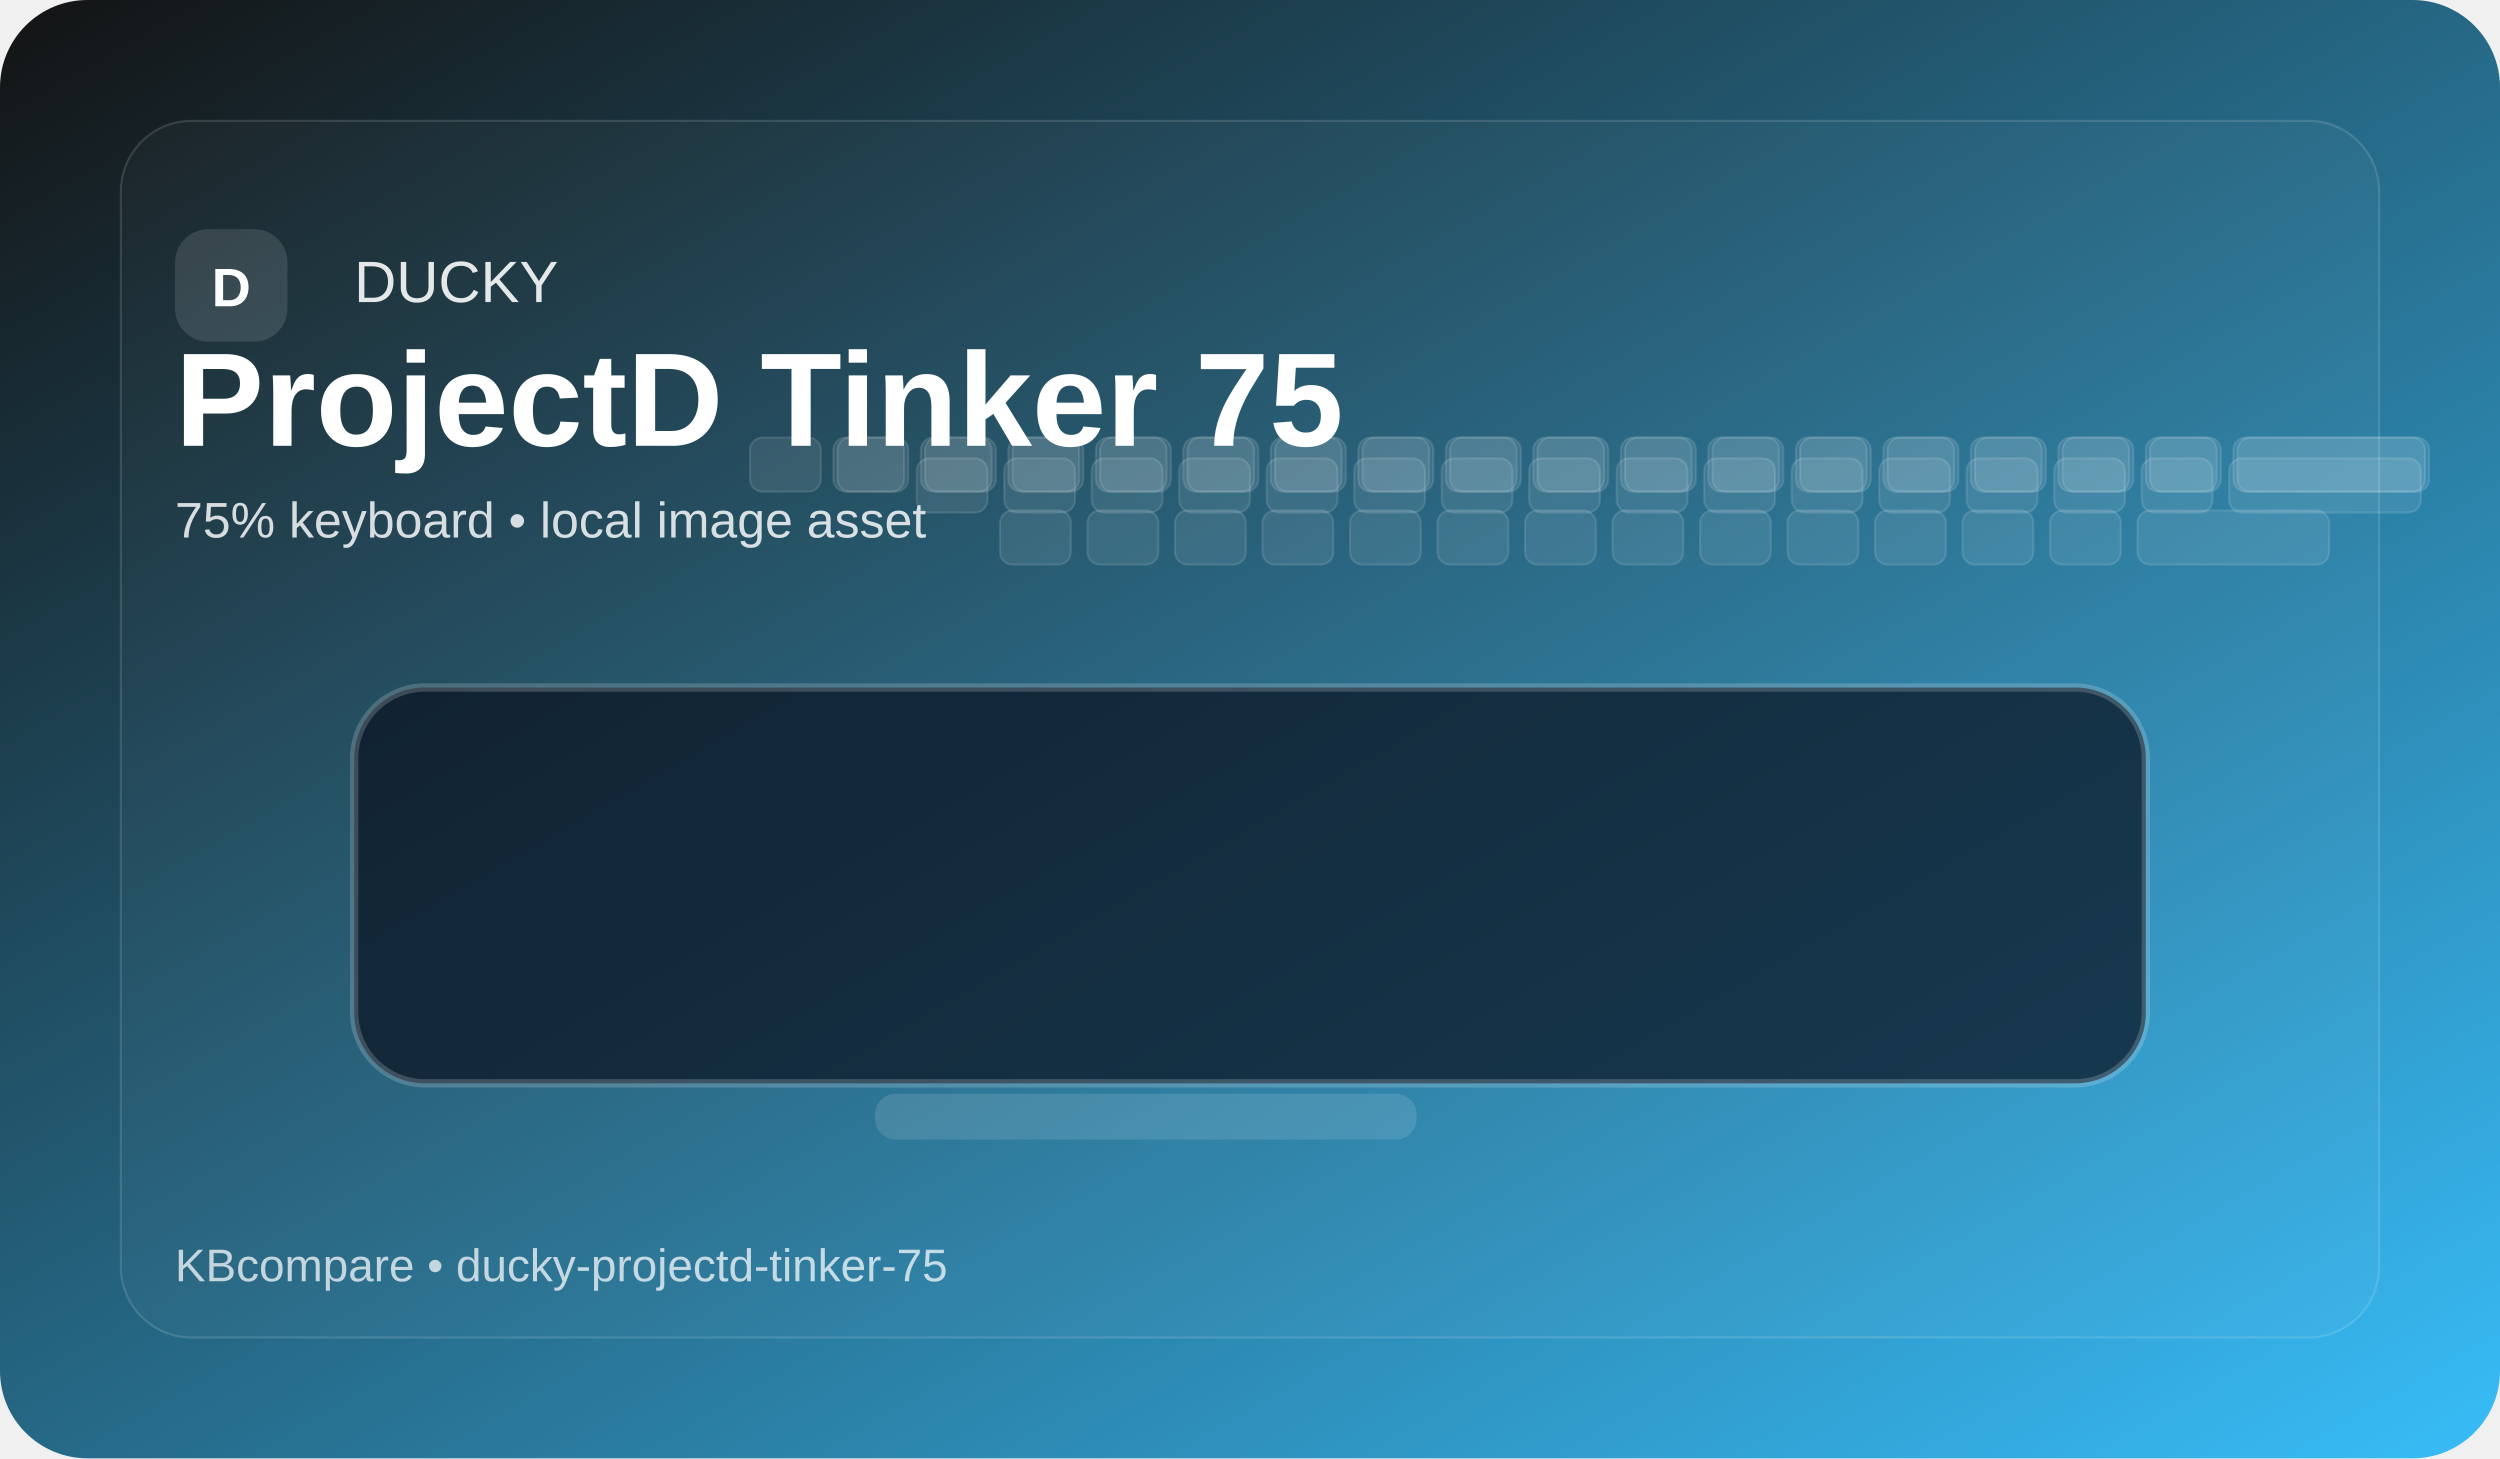
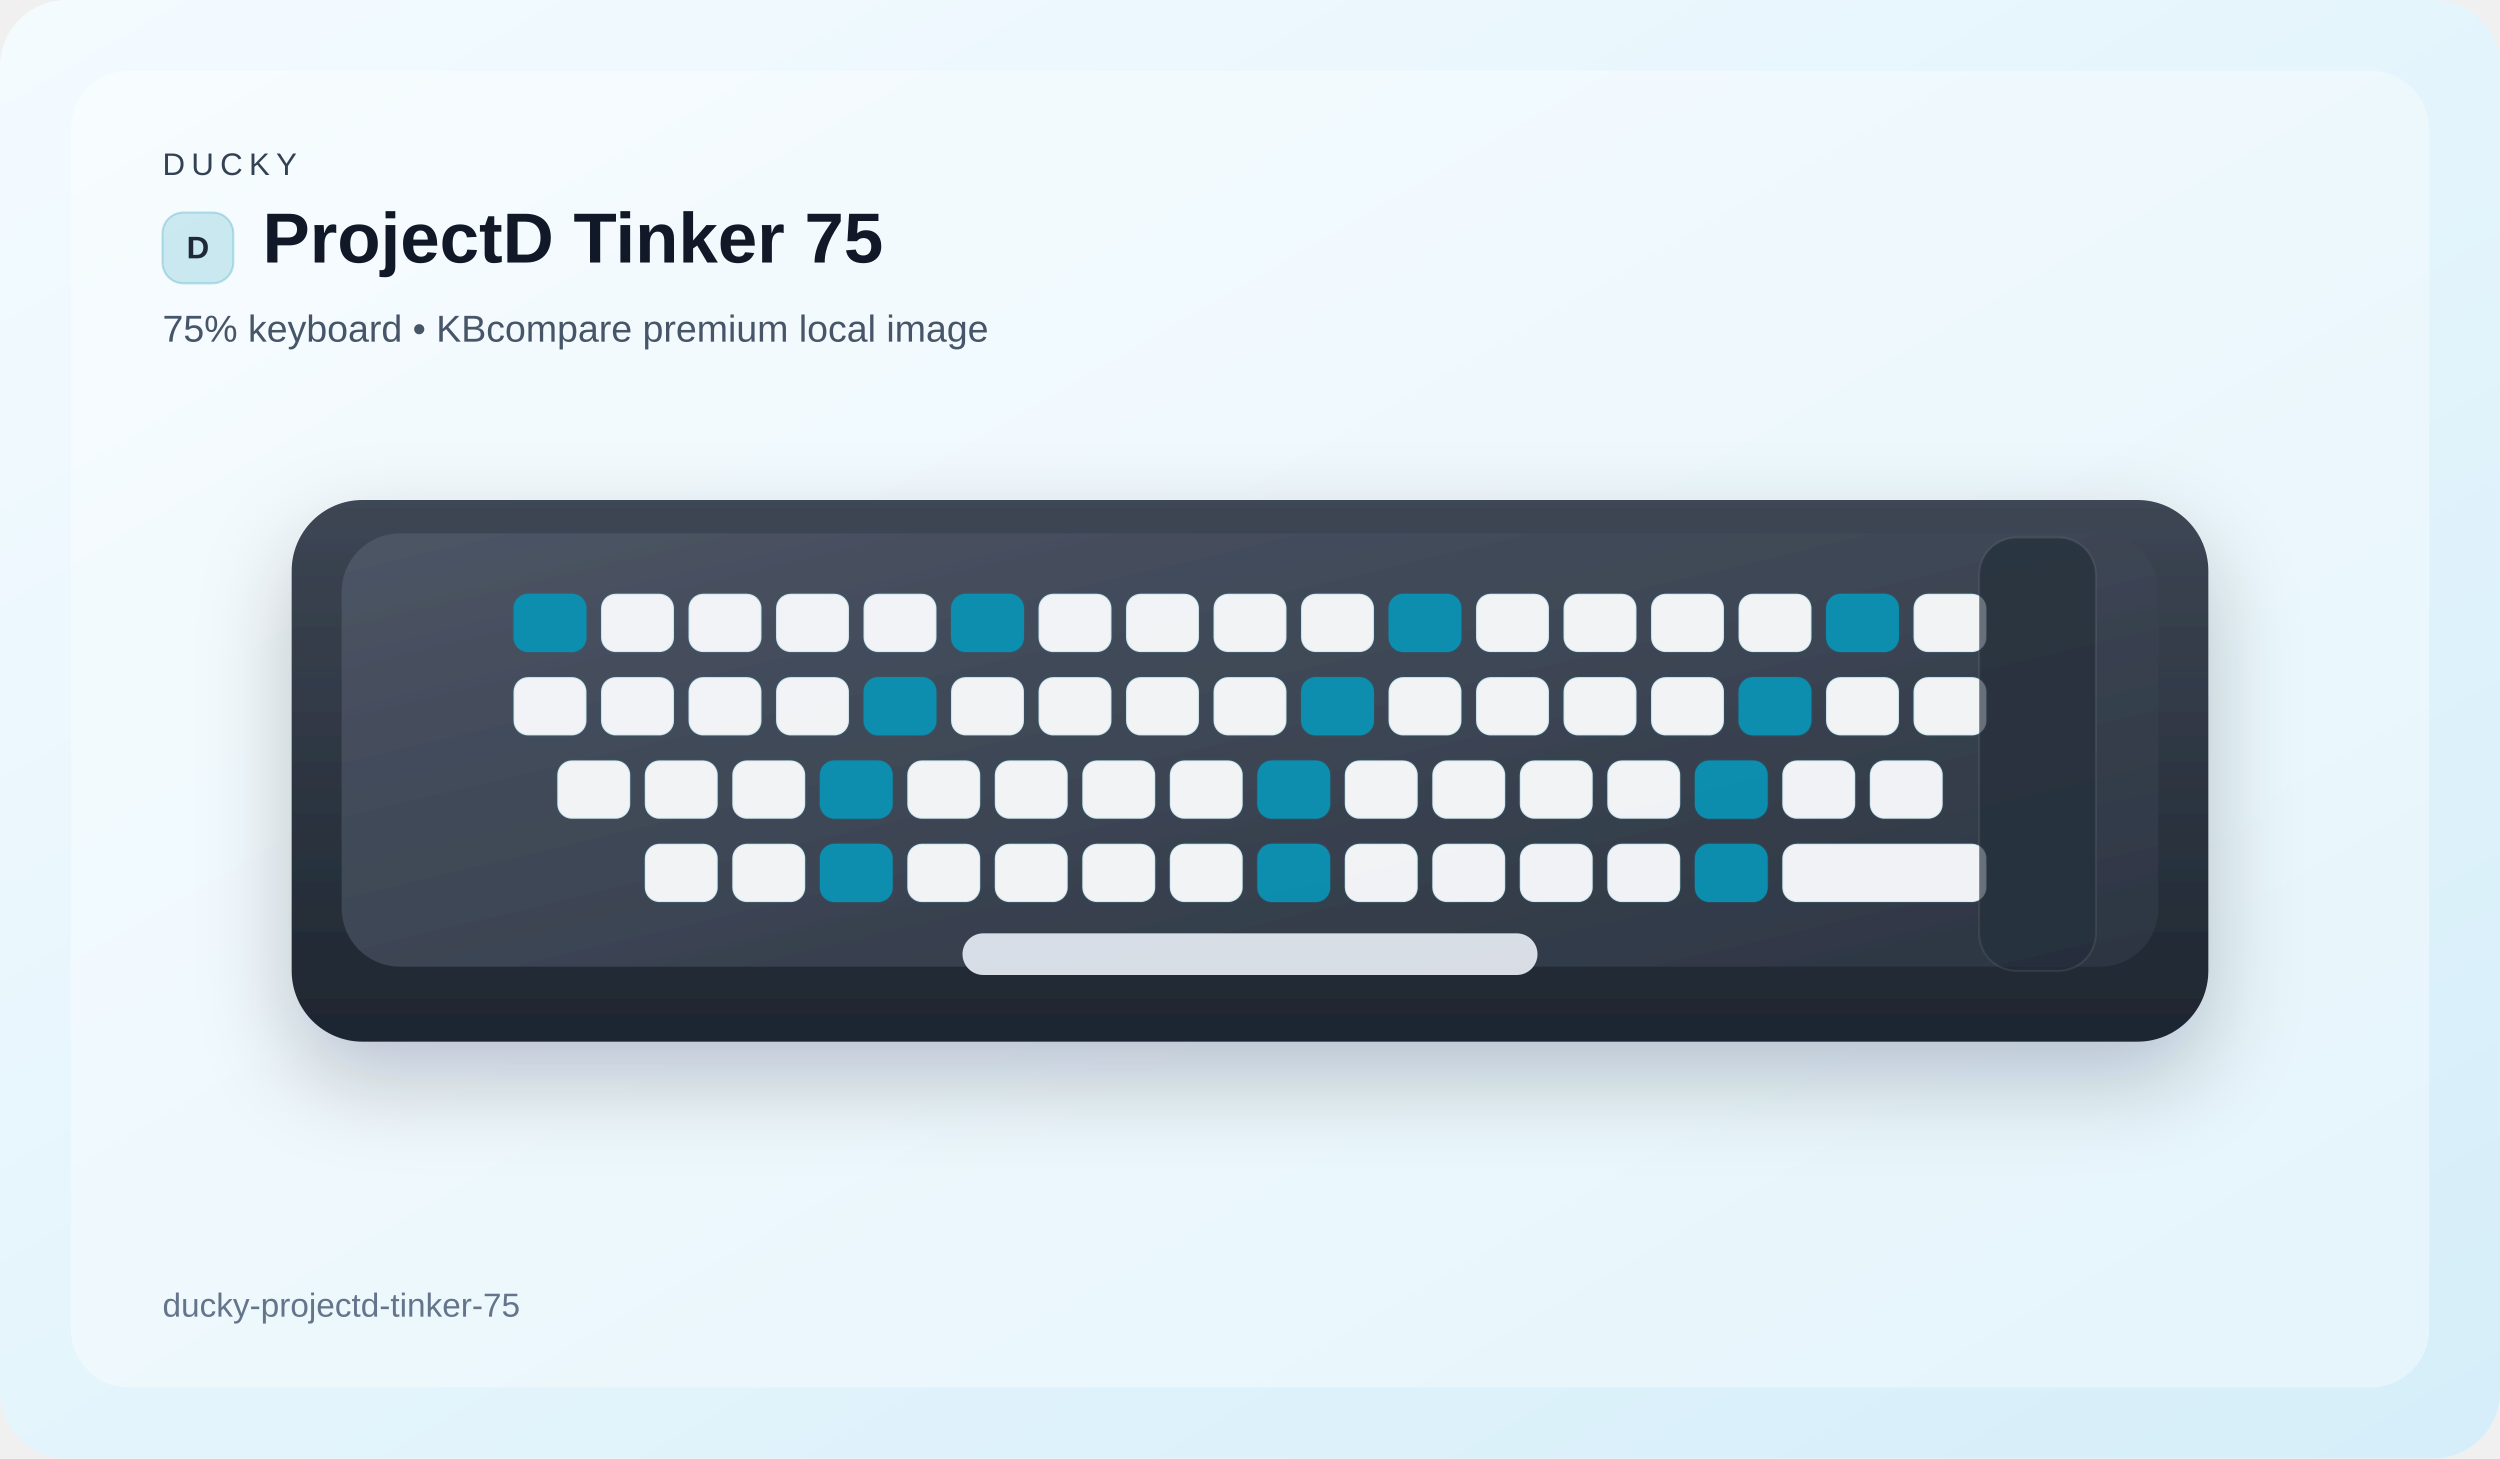
<svg xmlns="http://www.w3.org/2000/svg" width="1200" height="700" viewBox="0 0 1200 700">
  <defs>
-     <linearGradient id="g" x1="0" y1="0" x2="1" y2="1">
-       <stop offset="0%" stop-color="#131313" />
-       <stop offset="100%" stop-color="#38bdf8" />
+     <linearGradient id="bg" x1="0" y1="0" x2="1" y2="1">
+       <stop offset="0%" stop-color="#f4fbff" />
+       <stop offset="100%" stop-color="#d5eef9" />
    </linearGradient>
+     <linearGradient id="body" x1="0" y1="0" x2="0" y2="1">
+       <stop offset="0%" stop-color="#3d4654" />
+       <stop offset="100%" stop-color="#1e2630" />
+     </linearGradient>
+     <linearGradient id="plate" x1="0" y1="0" x2="1" y2="1">
+       <stop offset="0%" stop-color="#4c5565" />
+       <stop offset="100%" stop-color="#2c3542" />
+     </linearGradient>
+     <filter id="shadow" x="-20%" y="-20%" width="140%" height="160%">
+       <feDropShadow dx="0" dy="18" stdDeviation="22" flood-color="#0b1120" flood-opacity="0.22" />
+     </filter>
  </defs>
-   <rect width="1200" height="700" rx="42" fill="url(#g)" />
-   <rect x="58" y="58" width="1084" height="584" rx="34" fill="rgba(255,255,255,0.03)" stroke="rgba(255,255,255,0.14)" />
-   <rect x="84" y="110" width="54" height="54" rx="16" fill="white" fill-opacity="0.12" />
-   <text x="111" y="147" text-anchor="middle" font-size="26" font-family="Arial, sans-serif" font-weight="700" fill="white">D</text>
-   <text x="170" y="145" font-size="28" font-family="Arial, sans-serif" fill="white" opacity="0.88">DUCKY</text>
-   <text x="84" y="214" font-size="64" font-family="Arial, sans-serif" font-weight="700" fill="white">ProjectD Tinker 75</text>
-   <text x="84" y="258" font-size="24" font-family="Arial, sans-serif" fill="white" opacity="0.82">75% keyboard • local image asset</text>
-   <rect x="170" y="330" width="860" height="190" rx="34" fill="#0b1220" fill-opacity="0.72" stroke="rgba(255,255,255,0.18)" stroke-width="4" />
-   <rect x="360" y="210" width="34" height="26" rx="6" fill="white" fill-opacity="0.09" stroke="white" stroke-opacity="0.12" />
-   <rect x="402" y="210" width="34" height="26" rx="6" fill="white" fill-opacity="0.09" stroke="white" stroke-opacity="0.12" />
-   <rect x="444" y="210" width="34" height="26" rx="6" fill="white" fill-opacity="0.09" stroke="white" stroke-opacity="0.12" />
-   <rect x="486" y="210" width="34" height="26" rx="6" fill="white" fill-opacity="0.09" stroke="white" stroke-opacity="0.12" />
-   <rect x="528" y="210" width="34" height="26" rx="6" fill="white" fill-opacity="0.09" stroke="white" stroke-opacity="0.12" />
-   <rect x="570" y="210" width="34" height="26" rx="6" fill="white" fill-opacity="0.09" stroke="white" stroke-opacity="0.12" />
-   <rect x="612" y="210" width="34" height="26" rx="6" fill="white" fill-opacity="0.09" stroke="white" stroke-opacity="0.12" />
-   <rect x="654" y="210" width="34" height="26" rx="6" fill="white" fill-opacity="0.09" stroke="white" stroke-opacity="0.12" />
-   <rect x="696" y="210" width="34" height="26" rx="6" fill="white" fill-opacity="0.09" stroke="white" stroke-opacity="0.12" />
-   <rect x="738" y="210" width="34" height="26" rx="6" fill="white" fill-opacity="0.09" stroke="white" stroke-opacity="0.12" />
-   <rect x="780" y="210" width="34" height="26" rx="6" fill="white" fill-opacity="0.09" stroke="white" stroke-opacity="0.12" />
-   <rect x="822" y="210" width="34" height="26" rx="6" fill="white" fill-opacity="0.09" stroke="white" stroke-opacity="0.12" />
-   <rect x="864" y="210" width="34" height="26" rx="6" fill="white" fill-opacity="0.09" stroke="white" stroke-opacity="0.12" />
-   <rect x="906" y="210" width="34" height="26" rx="6" fill="white" fill-opacity="0.09" stroke="white" stroke-opacity="0.12" />
-   <rect x="948" y="210" width="34" height="26" rx="6" fill="white" fill-opacity="0.09" stroke="white" stroke-opacity="0.12" />
-   <rect x="990" y="210" width="34" height="26" rx="6" fill="white" fill-opacity="0.09" stroke="white" stroke-opacity="0.12" />
-   <rect x="1032" y="210" width="34" height="26" rx="6" fill="white" fill-opacity="0.09" stroke="white" stroke-opacity="0.12" />
-   <rect x="1074" y="210" width="92" height="26" rx="6" fill="white" fill-opacity="0.09" stroke="white" stroke-opacity="0.12" />
-   <rect x="400" y="210" width="34" height="26" rx="6" fill="white" fill-opacity="0.09" stroke="white" stroke-opacity="0.12" />
-   <rect x="442" y="210" width="34" height="26" rx="6" fill="white" fill-opacity="0.09" stroke="white" stroke-opacity="0.12" />
-   <rect x="484" y="210" width="34" height="26" rx="6" fill="white" fill-opacity="0.09" stroke="white" stroke-opacity="0.12" />
-   <rect x="526" y="210" width="34" height="26" rx="6" fill="white" fill-opacity="0.09" stroke="white" stroke-opacity="0.12" />
-   <rect x="568" y="210" width="34" height="26" rx="6" fill="white" fill-opacity="0.09" stroke="white" stroke-opacity="0.12" />
-   <rect x="610" y="210" width="34" height="26" rx="6" fill="white" fill-opacity="0.09" stroke="white" stroke-opacity="0.12" />
-   <rect x="652" y="210" width="34" height="26" rx="6" fill="white" fill-opacity="0.09" stroke="white" stroke-opacity="0.12" />
-   <rect x="694" y="210" width="34" height="26" rx="6" fill="white" fill-opacity="0.09" stroke="white" stroke-opacity="0.12" />
-   <rect x="736" y="210" width="34" height="26" rx="6" fill="white" fill-opacity="0.09" stroke="white" stroke-opacity="0.12" />
-   <rect x="778" y="210" width="34" height="26" rx="6" fill="white" fill-opacity="0.09" stroke="white" stroke-opacity="0.12" />
-   <rect x="820" y="210" width="34" height="26" rx="6" fill="white" fill-opacity="0.09" stroke="white" stroke-opacity="0.12" />
-   <rect x="862" y="210" width="34" height="26" rx="6" fill="white" fill-opacity="0.09" stroke="white" stroke-opacity="0.12" />
-   <rect x="904" y="210" width="34" height="26" rx="6" fill="white" fill-opacity="0.09" stroke="white" stroke-opacity="0.12" />
-   <rect x="946" y="210" width="34" height="26" rx="6" fill="white" fill-opacity="0.09" stroke="white" stroke-opacity="0.12" />
-   <rect x="988" y="210" width="34" height="26" rx="6" fill="white" fill-opacity="0.09" stroke="white" stroke-opacity="0.12" />
-   <rect x="1030" y="210" width="34" height="26" rx="6" fill="white" fill-opacity="0.09" stroke="white" stroke-opacity="0.12" />
-   <rect x="1072" y="210" width="92" height="26" rx="6" fill="white" fill-opacity="0.09" stroke="white" stroke-opacity="0.12" />
-   <rect x="440" y="220" width="34" height="26" rx="6" fill="white" fill-opacity="0.09" stroke="white" stroke-opacity="0.12" />
-   <rect x="482" y="220" width="34" height="26" rx="6" fill="white" fill-opacity="0.09" stroke="white" stroke-opacity="0.12" />
-   <rect x="524" y="220" width="34" height="26" rx="6" fill="white" fill-opacity="0.09" stroke="white" stroke-opacity="0.12" />
-   <rect x="566" y="220" width="34" height="26" rx="6" fill="white" fill-opacity="0.09" stroke="white" stroke-opacity="0.12" />
-   <rect x="608" y="220" width="34" height="26" rx="6" fill="white" fill-opacity="0.09" stroke="white" stroke-opacity="0.12" />
-   <rect x="650" y="220" width="34" height="26" rx="6" fill="white" fill-opacity="0.09" stroke="white" stroke-opacity="0.12" />
-   <rect x="692" y="220" width="34" height="26" rx="6" fill="white" fill-opacity="0.09" stroke="white" stroke-opacity="0.12" />
-   <rect x="734" y="220" width="34" height="26" rx="6" fill="white" fill-opacity="0.09" stroke="white" stroke-opacity="0.12" />
-   <rect x="776" y="220" width="34" height="26" rx="6" fill="white" fill-opacity="0.09" stroke="white" stroke-opacity="0.12" />
-   <rect x="818" y="220" width="34" height="26" rx="6" fill="white" fill-opacity="0.09" stroke="white" stroke-opacity="0.12" />
-   <rect x="860" y="220" width="34" height="26" rx="6" fill="white" fill-opacity="0.09" stroke="white" stroke-opacity="0.12" />
-   <rect x="902" y="220" width="34" height="26" rx="6" fill="white" fill-opacity="0.09" stroke="white" stroke-opacity="0.12" />
-   <rect x="944" y="220" width="34" height="26" rx="6" fill="white" fill-opacity="0.09" stroke="white" stroke-opacity="0.12" />
-   <rect x="986" y="220" width="34" height="26" rx="6" fill="white" fill-opacity="0.09" stroke="white" stroke-opacity="0.12" />
-   <rect x="1028" y="220" width="34" height="26" rx="6" fill="white" fill-opacity="0.09" stroke="white" stroke-opacity="0.12" />
-   <rect x="1070" y="220" width="92" height="26" rx="6" fill="white" fill-opacity="0.09" stroke="white" stroke-opacity="0.12" />
-   <rect x="480" y="245" width="34" height="26" rx="6" fill="white" fill-opacity="0.09" stroke="white" stroke-opacity="0.12" />
-   <rect x="522" y="245" width="34" height="26" rx="6" fill="white" fill-opacity="0.09" stroke="white" stroke-opacity="0.12" />
-   <rect x="564" y="245" width="34" height="26" rx="6" fill="white" fill-opacity="0.09" stroke="white" stroke-opacity="0.12" />
-   <rect x="606" y="245" width="34" height="26" rx="6" fill="white" fill-opacity="0.09" stroke="white" stroke-opacity="0.12" />
-   <rect x="648" y="245" width="34" height="26" rx="6" fill="white" fill-opacity="0.09" stroke="white" stroke-opacity="0.12" />
-   <rect x="690" y="245" width="34" height="26" rx="6" fill="white" fill-opacity="0.09" stroke="white" stroke-opacity="0.12" />
-   <rect x="732" y="245" width="34" height="26" rx="6" fill="white" fill-opacity="0.09" stroke="white" stroke-opacity="0.12" />
-   <rect x="774" y="245" width="34" height="26" rx="6" fill="white" fill-opacity="0.09" stroke="white" stroke-opacity="0.12" />
-   <rect x="816" y="245" width="34" height="26" rx="6" fill="white" fill-opacity="0.09" stroke="white" stroke-opacity="0.12" />
-   <rect x="858" y="245" width="34" height="26" rx="6" fill="white" fill-opacity="0.09" stroke="white" stroke-opacity="0.12" />
-   <rect x="900" y="245" width="34" height="26" rx="6" fill="white" fill-opacity="0.09" stroke="white" stroke-opacity="0.12" />
-   <rect x="942" y="245" width="34" height="26" rx="6" fill="white" fill-opacity="0.09" stroke="white" stroke-opacity="0.12" />
-   <rect x="984" y="245" width="34" height="26" rx="6" fill="white" fill-opacity="0.09" stroke="white" stroke-opacity="0.12" />
-   <rect x="1026" y="245" width="92" height="26" rx="6" fill="white" fill-opacity="0.09" stroke="white" stroke-opacity="0.12" />
-   <rect x="420" y="525" width="260" height="22" rx="10" fill="white" fill-opacity="0.12" />
-   <text x="84" y="615" font-size="22" font-family="Arial, sans-serif" fill="white" opacity="0.72">KBcompare • ducky-projectd-tinker-75</text>
+   <rect width="1200" height="700" rx="32" fill="url(#bg)" />
+   <rect x="34" y="34" width="1132" height="632" rx="28" fill="white" fill-opacity="0.35" />
+   <text x="78" y="84" font-size="15" font-family="Arial, sans-serif" fill="#334155" letter-spacing="3">DUCKY</text>
+   <rect x="78" y="102" width="34" height="34" rx="10" fill="#0891b2" fill-opacity="0.18" stroke="#0891b2" stroke-opacity="0.25" />
+   <text x="95" y="124" text-anchor="middle" font-size="15" font-family="Arial, sans-serif" font-weight="700" fill="#1f2937">D</text>
+   <text x="126" y="126" font-size="34" font-family="Arial, sans-serif" font-weight="700" fill="#111827">ProjectD Tinker 75</text>
+   <text x="78" y="164" font-size="18" font-family="Arial, sans-serif" fill="#475569">75% keyboard • KBcompare premium local image</text>
+   <g filter="url(#shadow)">
+     <rect x="140" y="240" width="920" height="260" rx="34" fill="url(#body)" />
+     <rect x="164" y="256" width="872" height="208" rx="28" fill="url(#plate)" />
+     <rect x="246.5" y="285" width="35.0" height="28" rx="7" fill="#0891b2" fill-opacity="0.96" stroke="#0891b2" stroke-opacity="0.12" />
+     <rect x="288.5" y="285" width="35.0" height="28" rx="7" fill="#f8fafc" fill-opacity="0.96" stroke="#0891b2" stroke-opacity="0.12" />
+     <rect x="330.5" y="285" width="35.0" height="28" rx="7" fill="#f8fafc" fill-opacity="0.96" stroke="#0891b2" stroke-opacity="0.12" />
+     <rect x="372.5" y="285" width="35.0" height="28" rx="7" fill="#f8fafc" fill-opacity="0.96" stroke="#0891b2" stroke-opacity="0.12" />
+     <rect x="414.5" y="285" width="35.0" height="28" rx="7" fill="#f8fafc" fill-opacity="0.96" stroke="#0891b2" stroke-opacity="0.12" />
+     <rect x="456.5" y="285" width="35.0" height="28" rx="7" fill="#0891b2" fill-opacity="0.96" stroke="#0891b2" stroke-opacity="0.12" />
+     <rect x="498.5" y="285" width="35.0" height="28" rx="7" fill="#f8fafc" fill-opacity="0.96" stroke="#0891b2" stroke-opacity="0.12" />
+     <rect x="540.5" y="285" width="35.0" height="28" rx="7" fill="#f8fafc" fill-opacity="0.96" stroke="#0891b2" stroke-opacity="0.12" />
+     <rect x="582.5" y="285" width="35.0" height="28" rx="7" fill="#f8fafc" fill-opacity="0.96" stroke="#0891b2" stroke-opacity="0.12" />
+     <rect x="624.5" y="285" width="35.0" height="28" rx="7" fill="#f8fafc" fill-opacity="0.96" stroke="#0891b2" stroke-opacity="0.12" />
+     <rect x="666.5" y="285" width="35.0" height="28" rx="7" fill="#0891b2" fill-opacity="0.96" stroke="#0891b2" stroke-opacity="0.12" />
+     <rect x="708.5" y="285" width="35.0" height="28" rx="7" fill="#f8fafc" fill-opacity="0.96" stroke="#0891b2" stroke-opacity="0.12" />
+     <rect x="750.5" y="285" width="35.0" height="28" rx="7" fill="#f8fafc" fill-opacity="0.96" stroke="#0891b2" stroke-opacity="0.12" />
+     <rect x="792.5" y="285" width="35.0" height="28" rx="7" fill="#f8fafc" fill-opacity="0.96" stroke="#0891b2" stroke-opacity="0.12" />
+     <rect x="834.5" y="285" width="35.0" height="28" rx="7" fill="#f8fafc" fill-opacity="0.96" stroke="#0891b2" stroke-opacity="0.12" />
+     <rect x="876.5" y="285" width="35.0" height="28" rx="7" fill="#0891b2" fill-opacity="0.96" stroke="#0891b2" stroke-opacity="0.12" />
+     <rect x="918.5" y="285" width="35.0" height="28" rx="7" fill="#f8fafc" fill-opacity="0.96" stroke="#0891b2" stroke-opacity="0.12" />
+     <rect x="246.5" y="325" width="35.0" height="28" rx="7" fill="#f8fafc" fill-opacity="0.96" stroke="#0891b2" stroke-opacity="0.12" />
+     <rect x="288.5" y="325" width="35.0" height="28" rx="7" fill="#f8fafc" fill-opacity="0.96" stroke="#0891b2" stroke-opacity="0.12" />
+     <rect x="330.5" y="325" width="35.0" height="28" rx="7" fill="#f8fafc" fill-opacity="0.96" stroke="#0891b2" stroke-opacity="0.12" />
+     <rect x="372.5" y="325" width="35.0" height="28" rx="7" fill="#f8fafc" fill-opacity="0.96" stroke="#0891b2" stroke-opacity="0.12" />
+     <rect x="414.5" y="325" width="35.0" height="28" rx="7" fill="#0891b2" fill-opacity="0.96" stroke="#0891b2" stroke-opacity="0.12" />
+     <rect x="456.5" y="325" width="35.0" height="28" rx="7" fill="#f8fafc" fill-opacity="0.96" stroke="#0891b2" stroke-opacity="0.12" />
+     <rect x="498.5" y="325" width="35.0" height="28" rx="7" fill="#f8fafc" fill-opacity="0.96" stroke="#0891b2" stroke-opacity="0.12" />
+     <rect x="540.5" y="325" width="35.0" height="28" rx="7" fill="#f8fafc" fill-opacity="0.96" stroke="#0891b2" stroke-opacity="0.12" />
+     <rect x="582.5" y="325" width="35.0" height="28" rx="7" fill="#f8fafc" fill-opacity="0.96" stroke="#0891b2" stroke-opacity="0.12" />
+     <rect x="624.5" y="325" width="35.0" height="28" rx="7" fill="#0891b2" fill-opacity="0.96" stroke="#0891b2" stroke-opacity="0.12" />
+     <rect x="666.5" y="325" width="35.0" height="28" rx="7" fill="#f8fafc" fill-opacity="0.96" stroke="#0891b2" stroke-opacity="0.12" />
+     <rect x="708.5" y="325" width="35.0" height="28" rx="7" fill="#f8fafc" fill-opacity="0.96" stroke="#0891b2" stroke-opacity="0.12" />
+     <rect x="750.5" y="325" width="35.0" height="28" rx="7" fill="#f8fafc" fill-opacity="0.96" stroke="#0891b2" stroke-opacity="0.12" />
+     <rect x="792.5" y="325" width="35.0" height="28" rx="7" fill="#f8fafc" fill-opacity="0.96" stroke="#0891b2" stroke-opacity="0.12" />
+     <rect x="834.5" y="325" width="35.0" height="28" rx="7" fill="#0891b2" fill-opacity="0.96" stroke="#0891b2" stroke-opacity="0.12" />
+     <rect x="876.5" y="325" width="35.0" height="28" rx="7" fill="#f8fafc" fill-opacity="0.96" stroke="#0891b2" stroke-opacity="0.12" />
+     <rect x="918.5" y="325" width="35.0" height="28" rx="7" fill="#f8fafc" fill-opacity="0.96" stroke="#0891b2" stroke-opacity="0.12" />
+     <rect x="267.5" y="365" width="35.0" height="28" rx="7" fill="#f8fafc" fill-opacity="0.96" stroke="#0891b2" stroke-opacity="0.12" />
+     <rect x="309.5" y="365" width="35.0" height="28" rx="7" fill="#f8fafc" fill-opacity="0.96" stroke="#0891b2" stroke-opacity="0.12" />
+     <rect x="351.5" y="365" width="35.0" height="28" rx="7" fill="#f8fafc" fill-opacity="0.96" stroke="#0891b2" stroke-opacity="0.12" />
+     <rect x="393.5" y="365" width="35.0" height="28" rx="7" fill="#0891b2" fill-opacity="0.96" stroke="#0891b2" stroke-opacity="0.12" />
+     <rect x="435.5" y="365" width="35.0" height="28" rx="7" fill="#f8fafc" fill-opacity="0.96" stroke="#0891b2" stroke-opacity="0.12" />
+     <rect x="477.5" y="365" width="35.0" height="28" rx="7" fill="#f8fafc" fill-opacity="0.96" stroke="#0891b2" stroke-opacity="0.12" />
+     <rect x="519.5" y="365" width="35.0" height="28" rx="7" fill="#f8fafc" fill-opacity="0.96" stroke="#0891b2" stroke-opacity="0.12" />
+     <rect x="561.5" y="365" width="35.0" height="28" rx="7" fill="#f8fafc" fill-opacity="0.96" stroke="#0891b2" stroke-opacity="0.12" />
+     <rect x="603.5" y="365" width="35.0" height="28" rx="7" fill="#0891b2" fill-opacity="0.96" stroke="#0891b2" stroke-opacity="0.12" />
+     <rect x="645.5" y="365" width="35.0" height="28" rx="7" fill="#f8fafc" fill-opacity="0.96" stroke="#0891b2" stroke-opacity="0.12" />
+     <rect x="687.5" y="365" width="35.0" height="28" rx="7" fill="#f8fafc" fill-opacity="0.96" stroke="#0891b2" stroke-opacity="0.12" />
+     <rect x="729.5" y="365" width="35.0" height="28" rx="7" fill="#f8fafc" fill-opacity="0.96" stroke="#0891b2" stroke-opacity="0.12" />
+     <rect x="771.5" y="365" width="35.0" height="28" rx="7" fill="#f8fafc" fill-opacity="0.96" stroke="#0891b2" stroke-opacity="0.12" />
+     <rect x="813.5" y="365" width="35.0" height="28" rx="7" fill="#0891b2" fill-opacity="0.96" stroke="#0891b2" stroke-opacity="0.12" />
+     <rect x="855.5" y="365" width="35.0" height="28" rx="7" fill="#f8fafc" fill-opacity="0.96" stroke="#0891b2" stroke-opacity="0.12" />
+     <rect x="897.5" y="365" width="35.0" height="28" rx="7" fill="#f8fafc" fill-opacity="0.96" stroke="#0891b2" stroke-opacity="0.12" />
+     <rect x="309.5" y="405" width="35.0" height="28" rx="7" fill="#f8fafc" fill-opacity="0.96" stroke="#0891b2" stroke-opacity="0.12" />
+     <rect x="351.5" y="405" width="35.0" height="28" rx="7" fill="#f8fafc" fill-opacity="0.96" stroke="#0891b2" stroke-opacity="0.12" />
+     <rect x="393.5" y="405" width="35.0" height="28" rx="7" fill="#0891b2" fill-opacity="0.96" stroke="#0891b2" stroke-opacity="0.12" />
+     <rect x="435.5" y="405" width="35.0" height="28" rx="7" fill="#f8fafc" fill-opacity="0.96" stroke="#0891b2" stroke-opacity="0.12" />
+     <rect x="477.5" y="405" width="35.0" height="28" rx="7" fill="#f8fafc" fill-opacity="0.96" stroke="#0891b2" stroke-opacity="0.12" />
+     <rect x="519.5" y="405" width="35.0" height="28" rx="7" fill="#f8fafc" fill-opacity="0.96" stroke="#0891b2" stroke-opacity="0.12" />
+     <rect x="561.5" y="405" width="35.0" height="28" rx="7" fill="#f8fafc" fill-opacity="0.96" stroke="#0891b2" stroke-opacity="0.12" />
+     <rect x="603.5" y="405" width="35.0" height="28" rx="7" fill="#0891b2" fill-opacity="0.96" stroke="#0891b2" stroke-opacity="0.12" />
+     <rect x="645.5" y="405" width="35.0" height="28" rx="7" fill="#f8fafc" fill-opacity="0.96" stroke="#0891b2" stroke-opacity="0.12" />
+     <rect x="687.5" y="405" width="35.0" height="28" rx="7" fill="#f8fafc" fill-opacity="0.96" stroke="#0891b2" stroke-opacity="0.12" />
+     <rect x="729.5" y="405" width="35.0" height="28" rx="7" fill="#f8fafc" fill-opacity="0.96" stroke="#0891b2" stroke-opacity="0.12" />
+     <rect x="771.5" y="405" width="35.0" height="28" rx="7" fill="#f8fafc" fill-opacity="0.96" stroke="#0891b2" stroke-opacity="0.12" />
+     <rect x="813.5" y="405" width="35.0" height="28" rx="7" fill="#0891b2" fill-opacity="0.96" stroke="#0891b2" stroke-opacity="0.12" />
+     <rect x="855.5" y="405" width="98.0" height="28" rx="7" fill="#f8fafc" fill-opacity="0.96" stroke="#0891b2" stroke-opacity="0.12" />
+     <rect x="462.0" y="448" width="276.0" height="20" rx="10" fill="#e2e8f0" fill-opacity="0.94" />
+     <rect x="950.0" y="258" width="56" height="208" rx="18" fill="#232c38" fill-opacity="0.66" stroke="white" stroke-opacity="0.08" />
+   </g>
+   <text x="78" y="632" font-size="16" font-family="Arial, sans-serif" fill="#64748b">ducky-projectd-tinker-75</text>
</svg>
